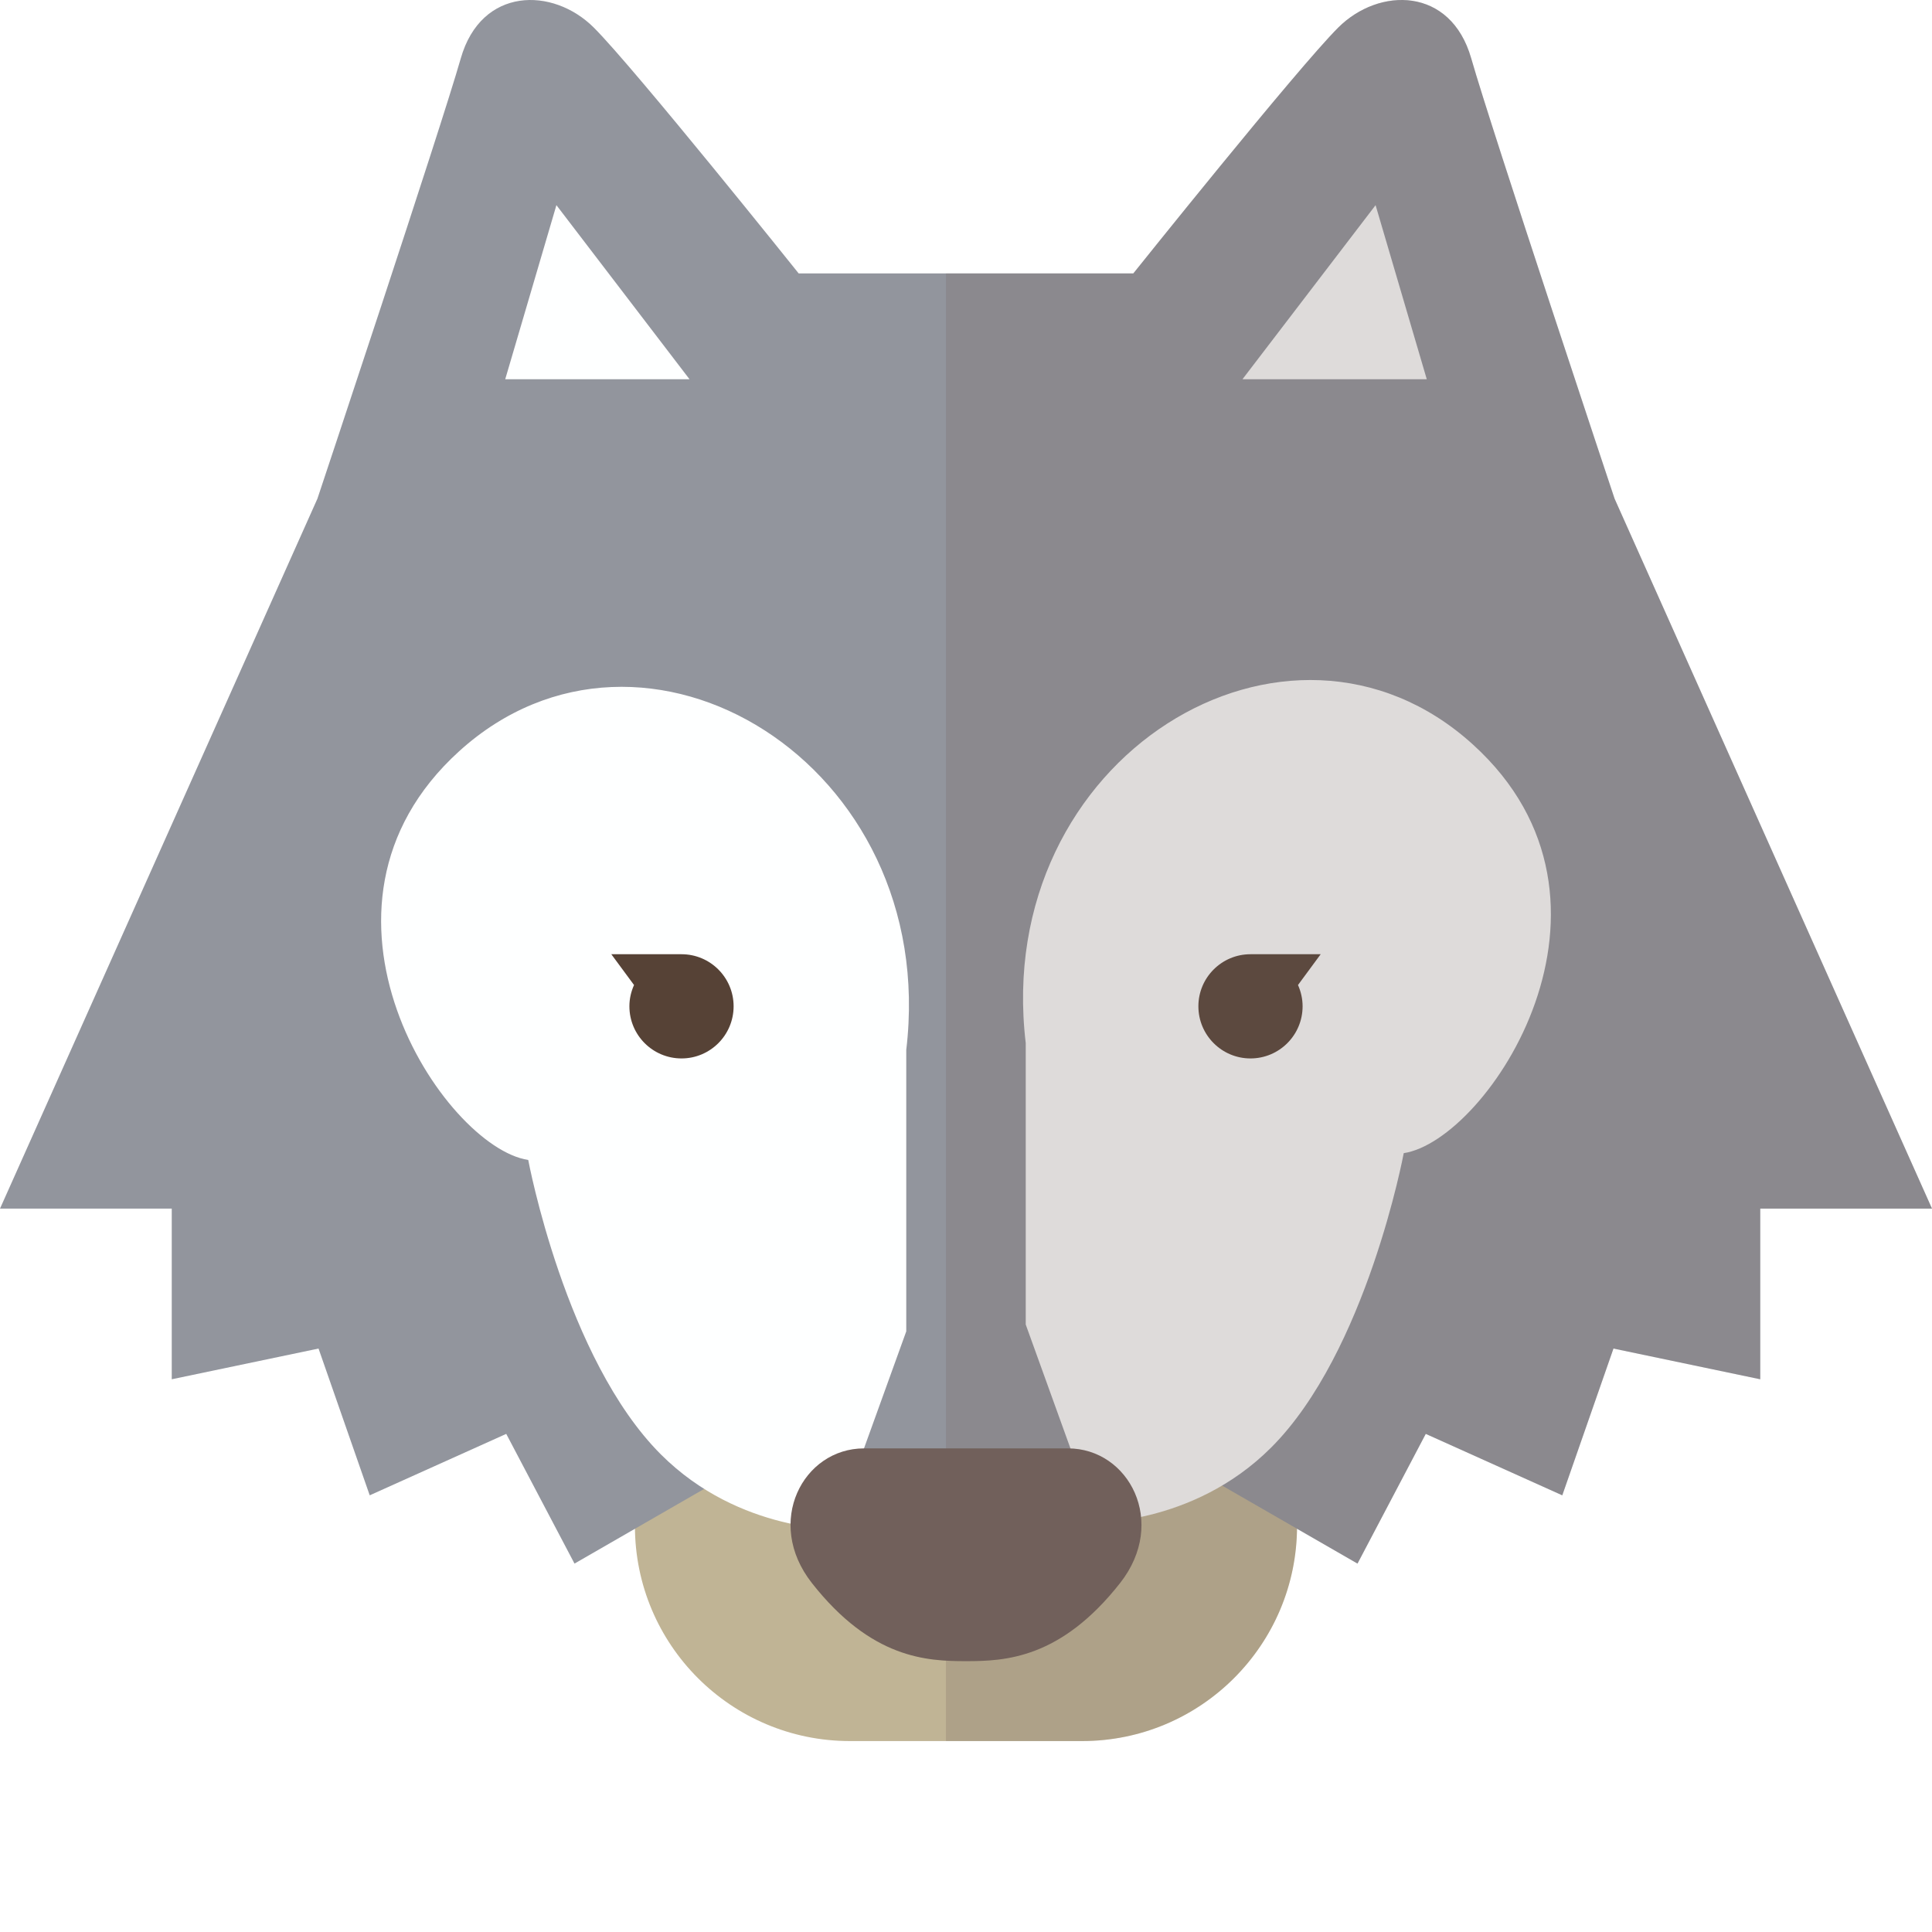
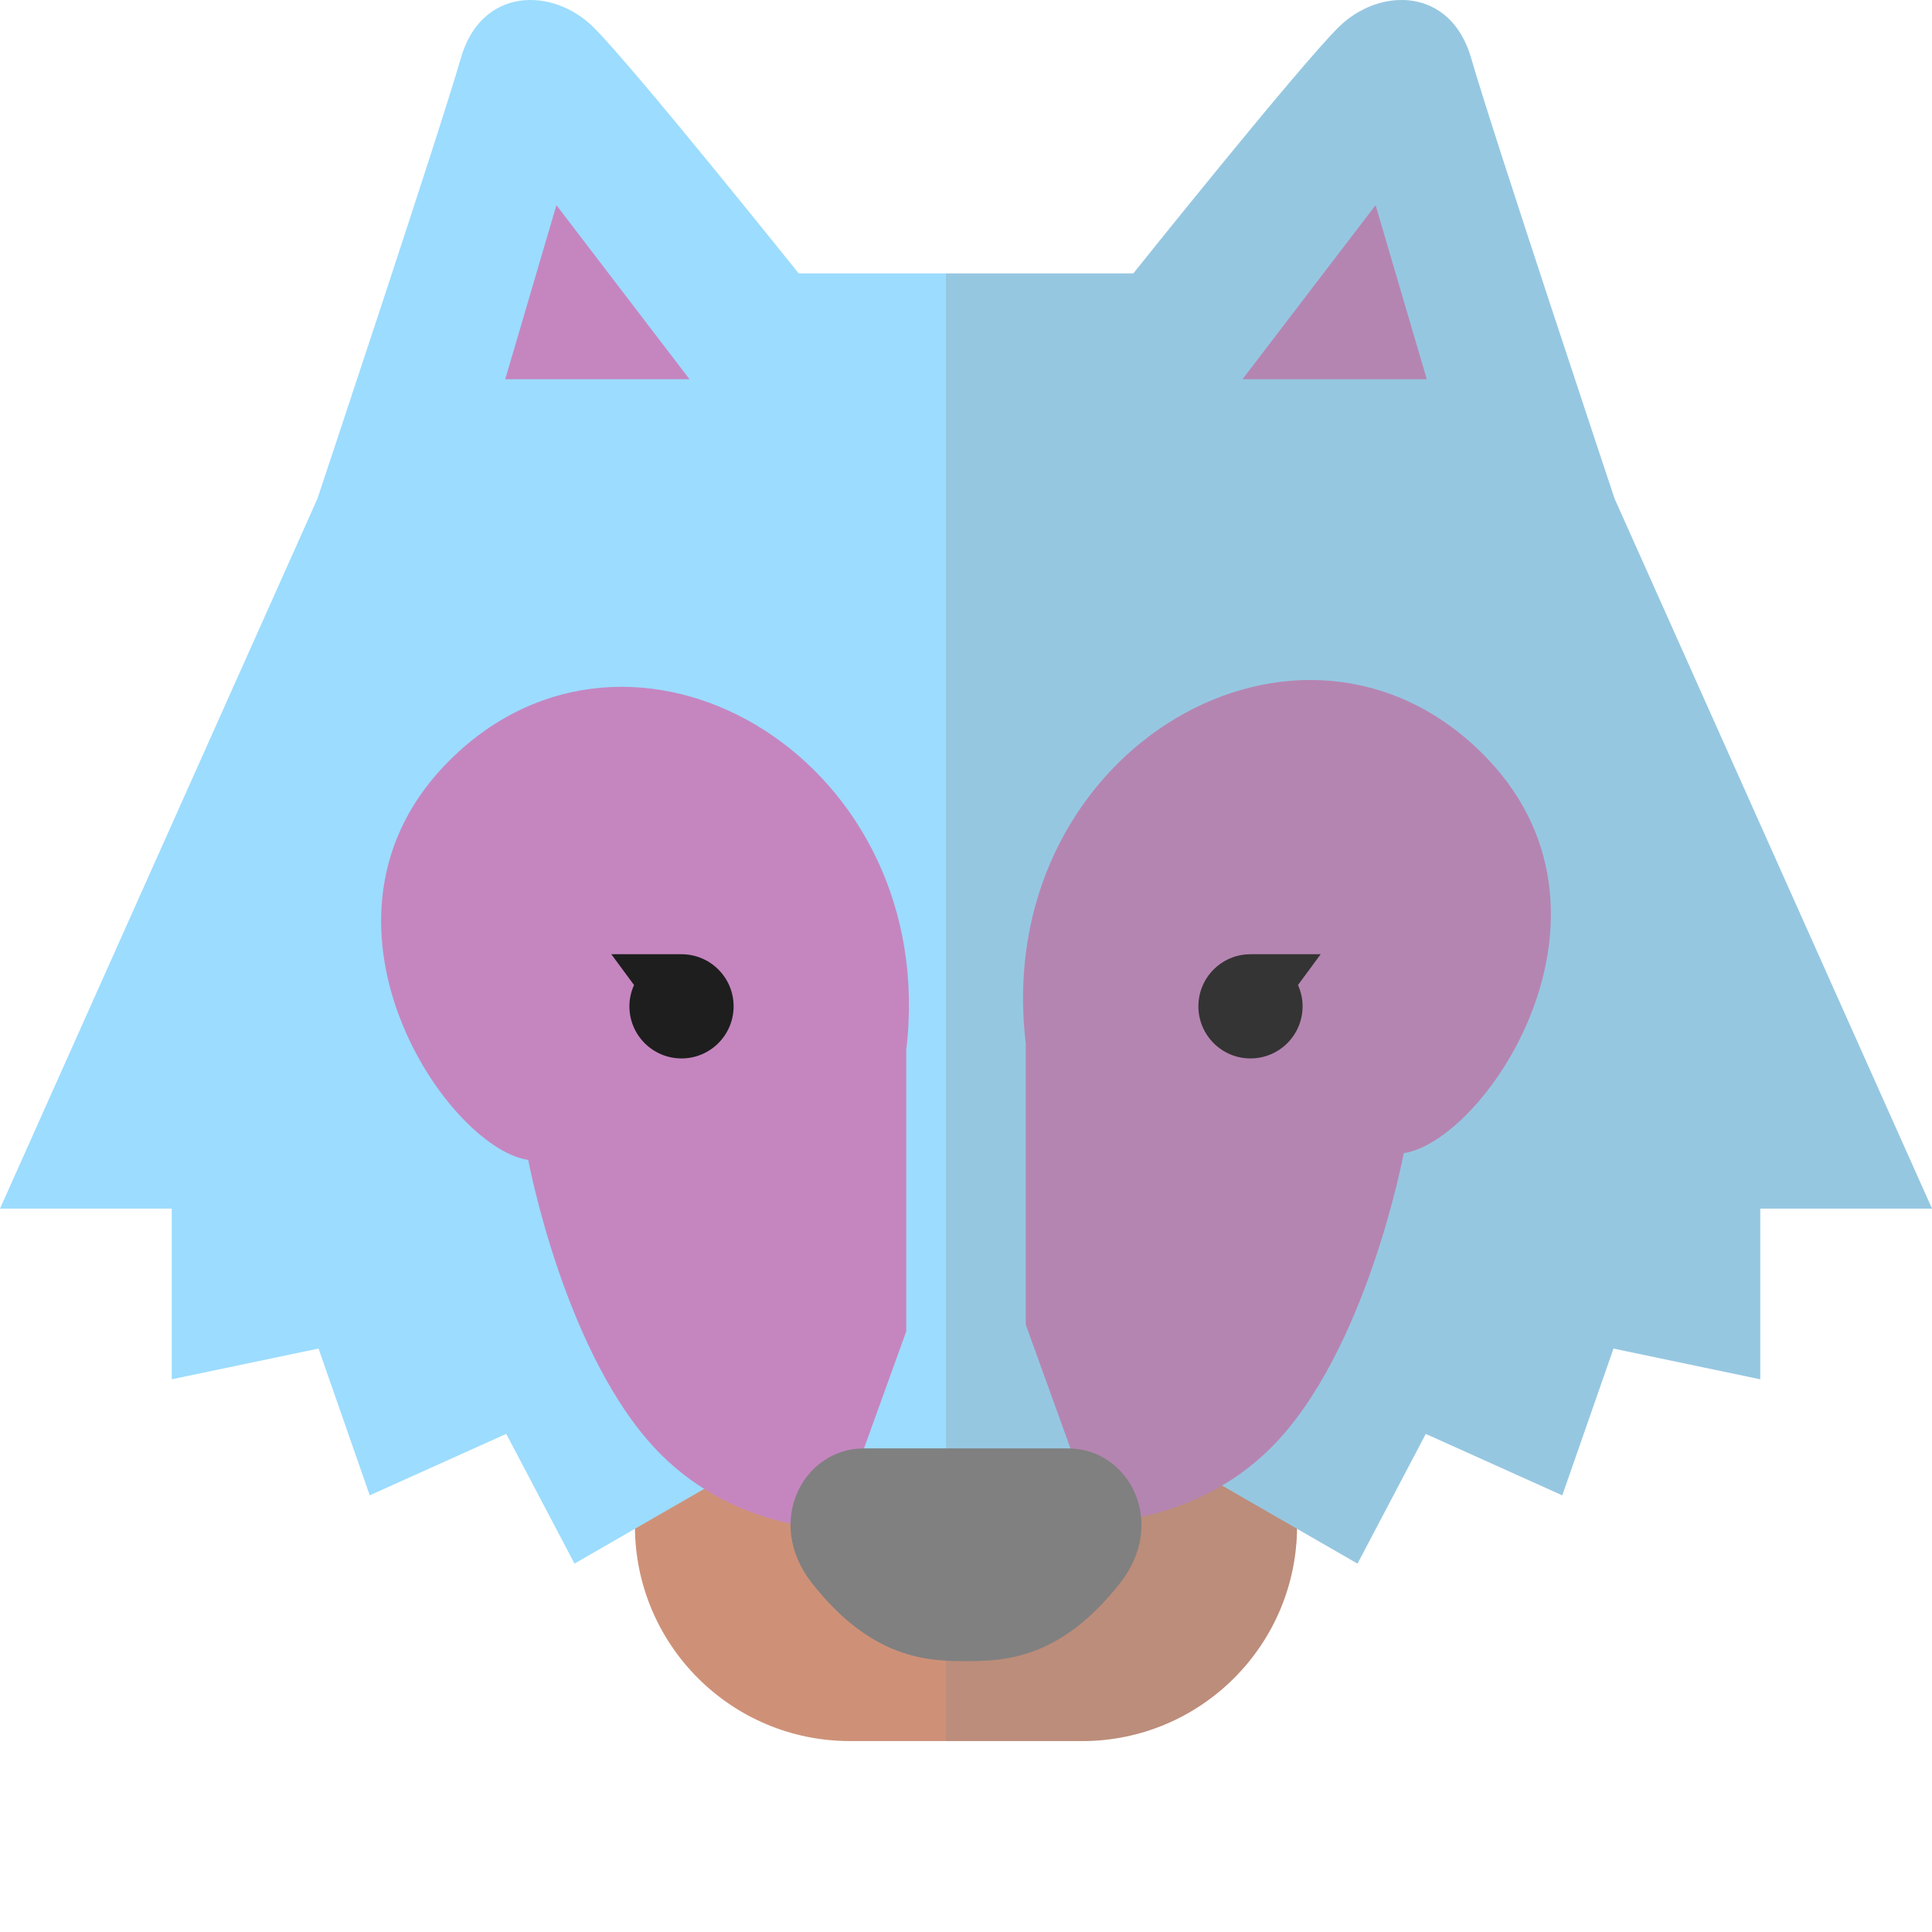
- <svg xmlns="http://www.w3.org/2000/svg" height="800px" width="800px" version="1.1" id="_x34_" viewBox="0 0 512 512" xml:space="preserve">
-   <g>
+ <svg xmlns="http://www.w3.org/2000/svg" height="256px" width="256px" version="1.1" id="_x34_" viewBox="0 0 512 512" xml:space="preserve" fill="#000000">
+   <g id="SVGRepo_bgCarrier" stroke-width="0" />
+   <g id="SVGRepo_tracerCarrier" stroke-linecap="round" stroke-linejoin="round" />
+   <g id="SVGRepo_iconCarrier">
    <g>
-       <path style="fill:#C0B495;" d="M343.736,404.417c0,31.472-25.509,56.984-56.981,56.984h-61.511    c-31.465,0-56.981-25.512-56.981-56.984l0,0c0-31.472,25.516-56.984,56.981-56.984h61.511    C318.227,347.433,343.736,372.945,343.736,404.417L343.736,404.417z" />
-       <path style="fill:#92959D;" d="M300.341,72.46c0,0,43.416-54.272,54.276-65.126C365.47-3.52,384.46-3.52,389.89,15.472    c5.423,18.996,37.992,116.687,37.992,116.687L512,320.295h-45.516v45.227l-38.898-8.142l-13.566,38.895l-36.179-16.281    l-18.09,34.374l-58.898-33.924l-47.834,23.07h5.963l-47.835-23.07l-58.898,33.924l-18.09-34.374l-36.18,16.281L84.414,357.38    l-38.898,8.142v-45.227H0l84.118-188.136c0,0,32.568-97.691,37.992-116.687c5.43-18.992,24.426-18.992,35.28-8.138    c10.853,10.853,54.269,65.126,54.269,65.126H300.341z" />
      <g>
+         <path style="fill:#ce9178;" d="M343.736,404.417c0,31.472-25.509,56.984-56.981,56.984h-61.511 c-31.465,0-56.981-25.512-56.981-56.984l0,0c0-31.472,25.516-56.984,56.981-56.984h61.511 C318.227,347.433,343.736,372.945,343.736,404.417L343.736,404.417z" />
+         <path style="fill:#9cdcfe;" d="M300.341,72.46c0,0,43.416-54.272,54.276-65.126C365.47-3.52,384.46-3.52,389.89,15.472 c5.423,18.996,37.992,116.687,37.992,116.687L512,320.295h-45.516v45.227l-38.898-8.142l-13.566,38.895l-36.179-16.281 l-18.09,34.374l-58.898-33.924l-47.834,23.07h5.963l-47.835-23.07l-58.898,33.924l-18.09-34.374l-36.18,16.281L84.414,357.38 l-38.898,8.142v-45.227H0l84.118-188.136c0,0,32.568-97.691,37.992-116.687c5.43-18.992,24.426-18.992,35.28-8.138 c10.853,10.853,54.269,65.126,54.269,65.126H300.341z" />
        <g>
-           <polygon style="fill:#FEFFFF;" points="182.728,100.5 147.455,54.37 133.89,100.5     " />
+           <g>
+             <polygon style="fill:#c586c0;" points="182.728,100.5 147.455,54.37 133.89,100.5 " />
+           </g>
+           <g>
+             <polygon style="fill:#c586c0;" points="329.272,100.5 364.544,54.37 378.11,100.5 " />
+           </g>
        </g>
+         <path style="fill:#c586c0;" d="M256,403.514h32.562c0,0,27.328,1.084,48.307-19.898c25.326-25.326,35.135-78.019,35.135-78.019 c22.384-3.391,64.322-66.567,18.313-108.314c-48.839-44.321-127.534,3.165-118.486,79.145v74.584l14.38,39.84L256,394.469v1.806 l-30.217-3.615l14.386-39.84v-74.585c9.041-75.983-69.647-123.469-118.492-79.145c-46.002,41.747-4.071,104.924,18.313,108.315 c0,0,9.816,52.69,35.135,78.015c20.985,20.985,48.307,19.899,48.307,19.899H256V403.514z" />
        <g>
-           <polygon style="fill:#FEFFFF;" points="329.272,100.5 364.544,54.37 378.11,100.5     " />
+           <g>
+             <path style="fill:#1e1e1e;" d="M180.614,252.88h-18.609l6.021,8.162c-0.781,1.733-1.228,3.628-1.228,5.636 c0,7.63,6.178,13.819,13.815,13.819c7.617,0,13.802-6.189,13.802-13.819C194.416,259.062,188.231,252.88,180.614,252.88z" />
+           </g>
+           <g>
+             <path style="fill:#1e1e1e;" d="M331.386,252.88h18.609l-6.014,8.162c0.775,1.733,1.221,3.628,1.221,5.636 c0,7.63-6.179,13.819-13.815,13.819c-7.617,0-13.802-6.189-13.802-13.819C317.584,259.062,323.769,252.88,331.386,252.88z" />
+           </g>
        </g>
+         <path style="fill:#808080;" d="M283.046,383.839c-5.759,0-27.046,0-27.046,0s-21.294,0-27.046,0 c-16.113,0-26.461,19.56-13.802,35.673c15.779,20.092,30.487,20.713,40.848,20.713c10.354,0,25.063-0.621,40.848-20.713 C309.514,403.399,299.159,383.839,283.046,383.839z" />
      </g>
-       <path style="fill:#FEFFFF;" d="M256,403.514h32.562c0,0,27.328,1.084,48.307-19.898c25.326-25.326,35.135-78.019,35.135-78.019    c22.384-3.391,64.322-66.567,18.313-108.314c-48.839-44.321-127.534,3.165-118.486,79.145v74.584l14.38,39.84L256,394.469v1.806    l-30.217-3.615l14.386-39.84v-74.585c9.041-75.983-69.647-123.469-118.492-79.145c-46.002,41.747-4.071,104.924,18.313,108.315    c0,0,9.816,52.69,35.135,78.015c20.985,20.985,48.307,19.899,48.307,19.899H256V403.514z" />
-       <g>
-         <g>
-           <path style="fill:#564236;" d="M180.614,252.88h-18.609l6.021,8.162c-0.781,1.733-1.228,3.628-1.228,5.636      c0,7.63,6.178,13.819,13.815,13.819c7.617,0,13.802-6.189,13.802-13.819C194.416,259.062,188.231,252.88,180.614,252.88z" />
-         </g>
-         <g>
-           <path style="fill:#564236;" d="M331.386,252.88h18.609l-6.014,8.162c0.775,1.733,1.221,3.628,1.221,5.636      c0,7.63-6.179,13.819-13.815,13.819c-7.617,0-13.802-6.189-13.802-13.819C317.584,259.062,323.769,252.88,331.386,252.88z" />
-         </g>
-       </g>
-       <path style="fill:#71605B;" d="M283.046,383.839c-5.759,0-27.046,0-27.046,0s-21.294,0-27.046,0    c-16.113,0-26.461,19.56-13.802,35.673c15.779,20.092,30.487,20.713,40.848,20.713c10.354,0,25.063-0.621,40.848-20.713    C309.514,403.399,299.159,383.839,283.046,383.839z" />
+       <path style="opacity:0.23;fill:#808080;" d="M427.882,132.159c0,0-32.568-97.691-37.992-116.687 C384.46-3.52,365.47-3.52,354.617,7.334c-10.86,10.853-54.276,65.126-54.276,65.126h-49.659v388.941h36.074 c31.228,0,56.561-25.135,56.948-56.275l16.048,9.242l18.09-34.374l36.179,16.281l13.566-38.895l38.898,8.142v-45.227H512 L427.882,132.159z" />
    </g>
-     <path style="opacity:0.23;fill:#71605B;" d="M427.882,132.159c0,0-32.568-97.691-37.992-116.687   C384.46-3.52,365.47-3.52,354.617,7.334c-10.86,10.853-54.276,65.126-54.276,65.126h-49.659v388.941h36.074   c31.228,0,56.561-25.135,56.948-56.275l16.048,9.242l18.09-34.374l36.179,16.281l13.566-38.895l38.898,8.142v-45.227H512   L427.882,132.159z" />
  </g>
</svg>
